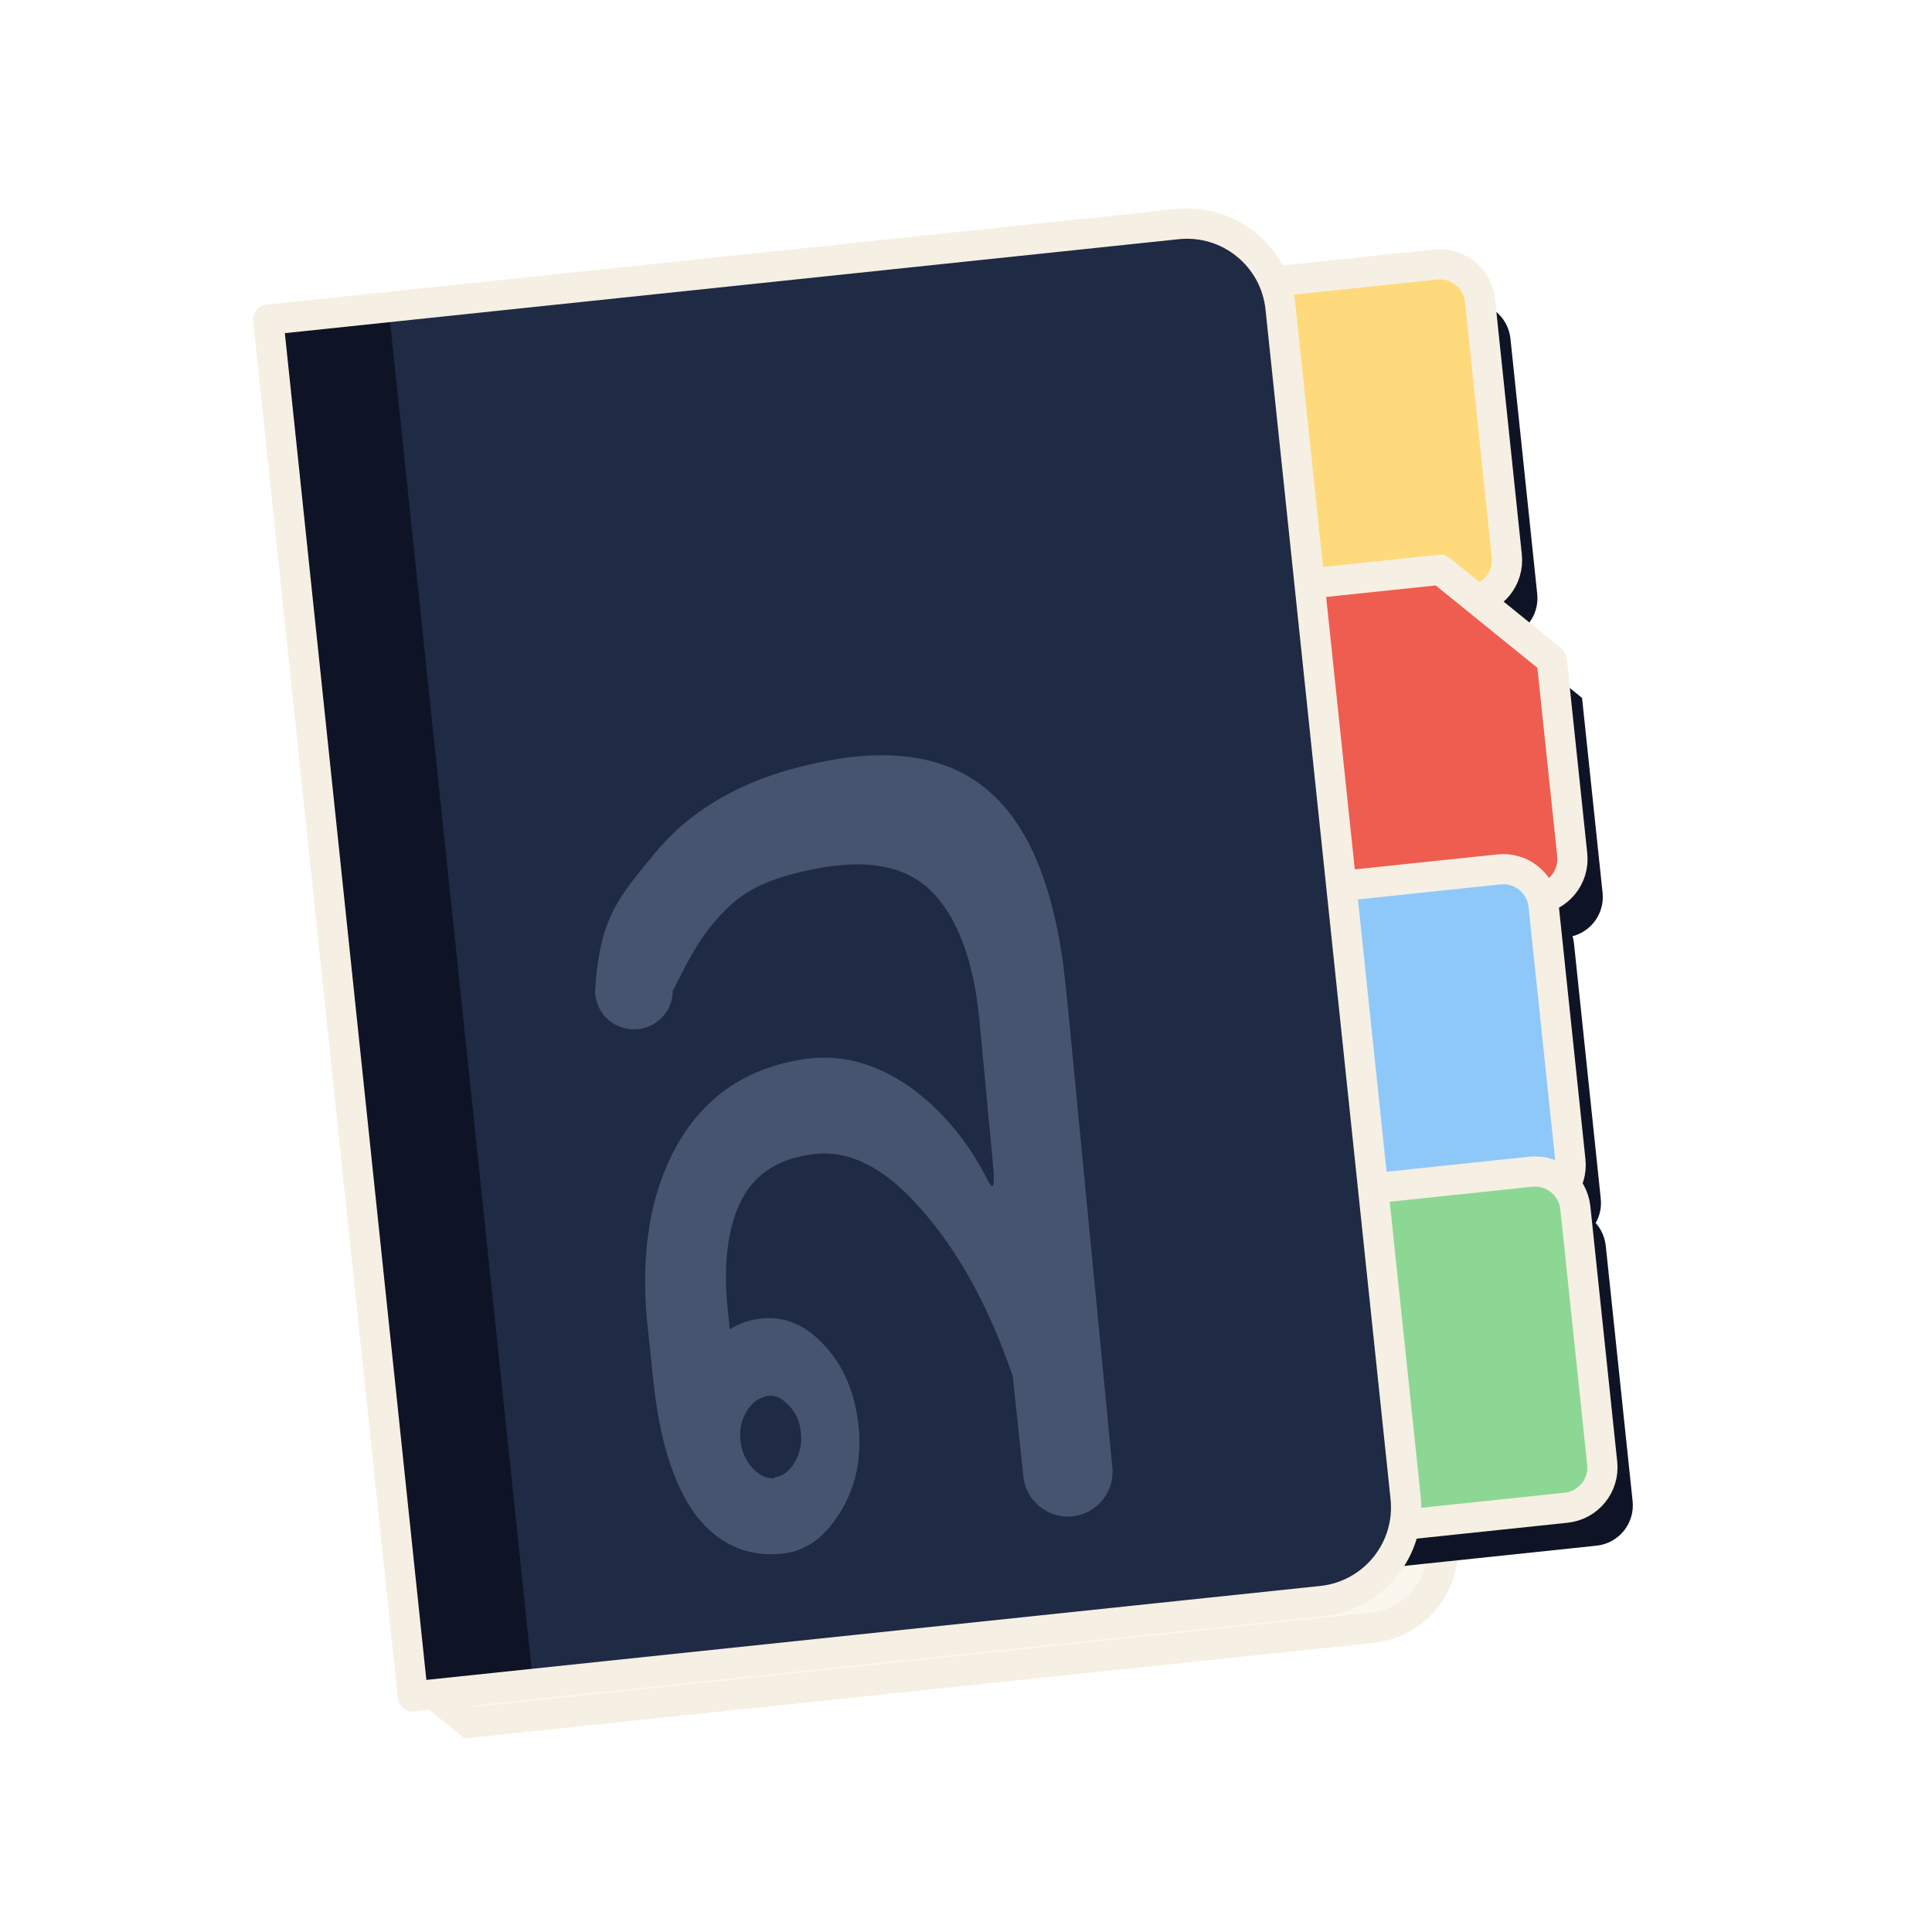
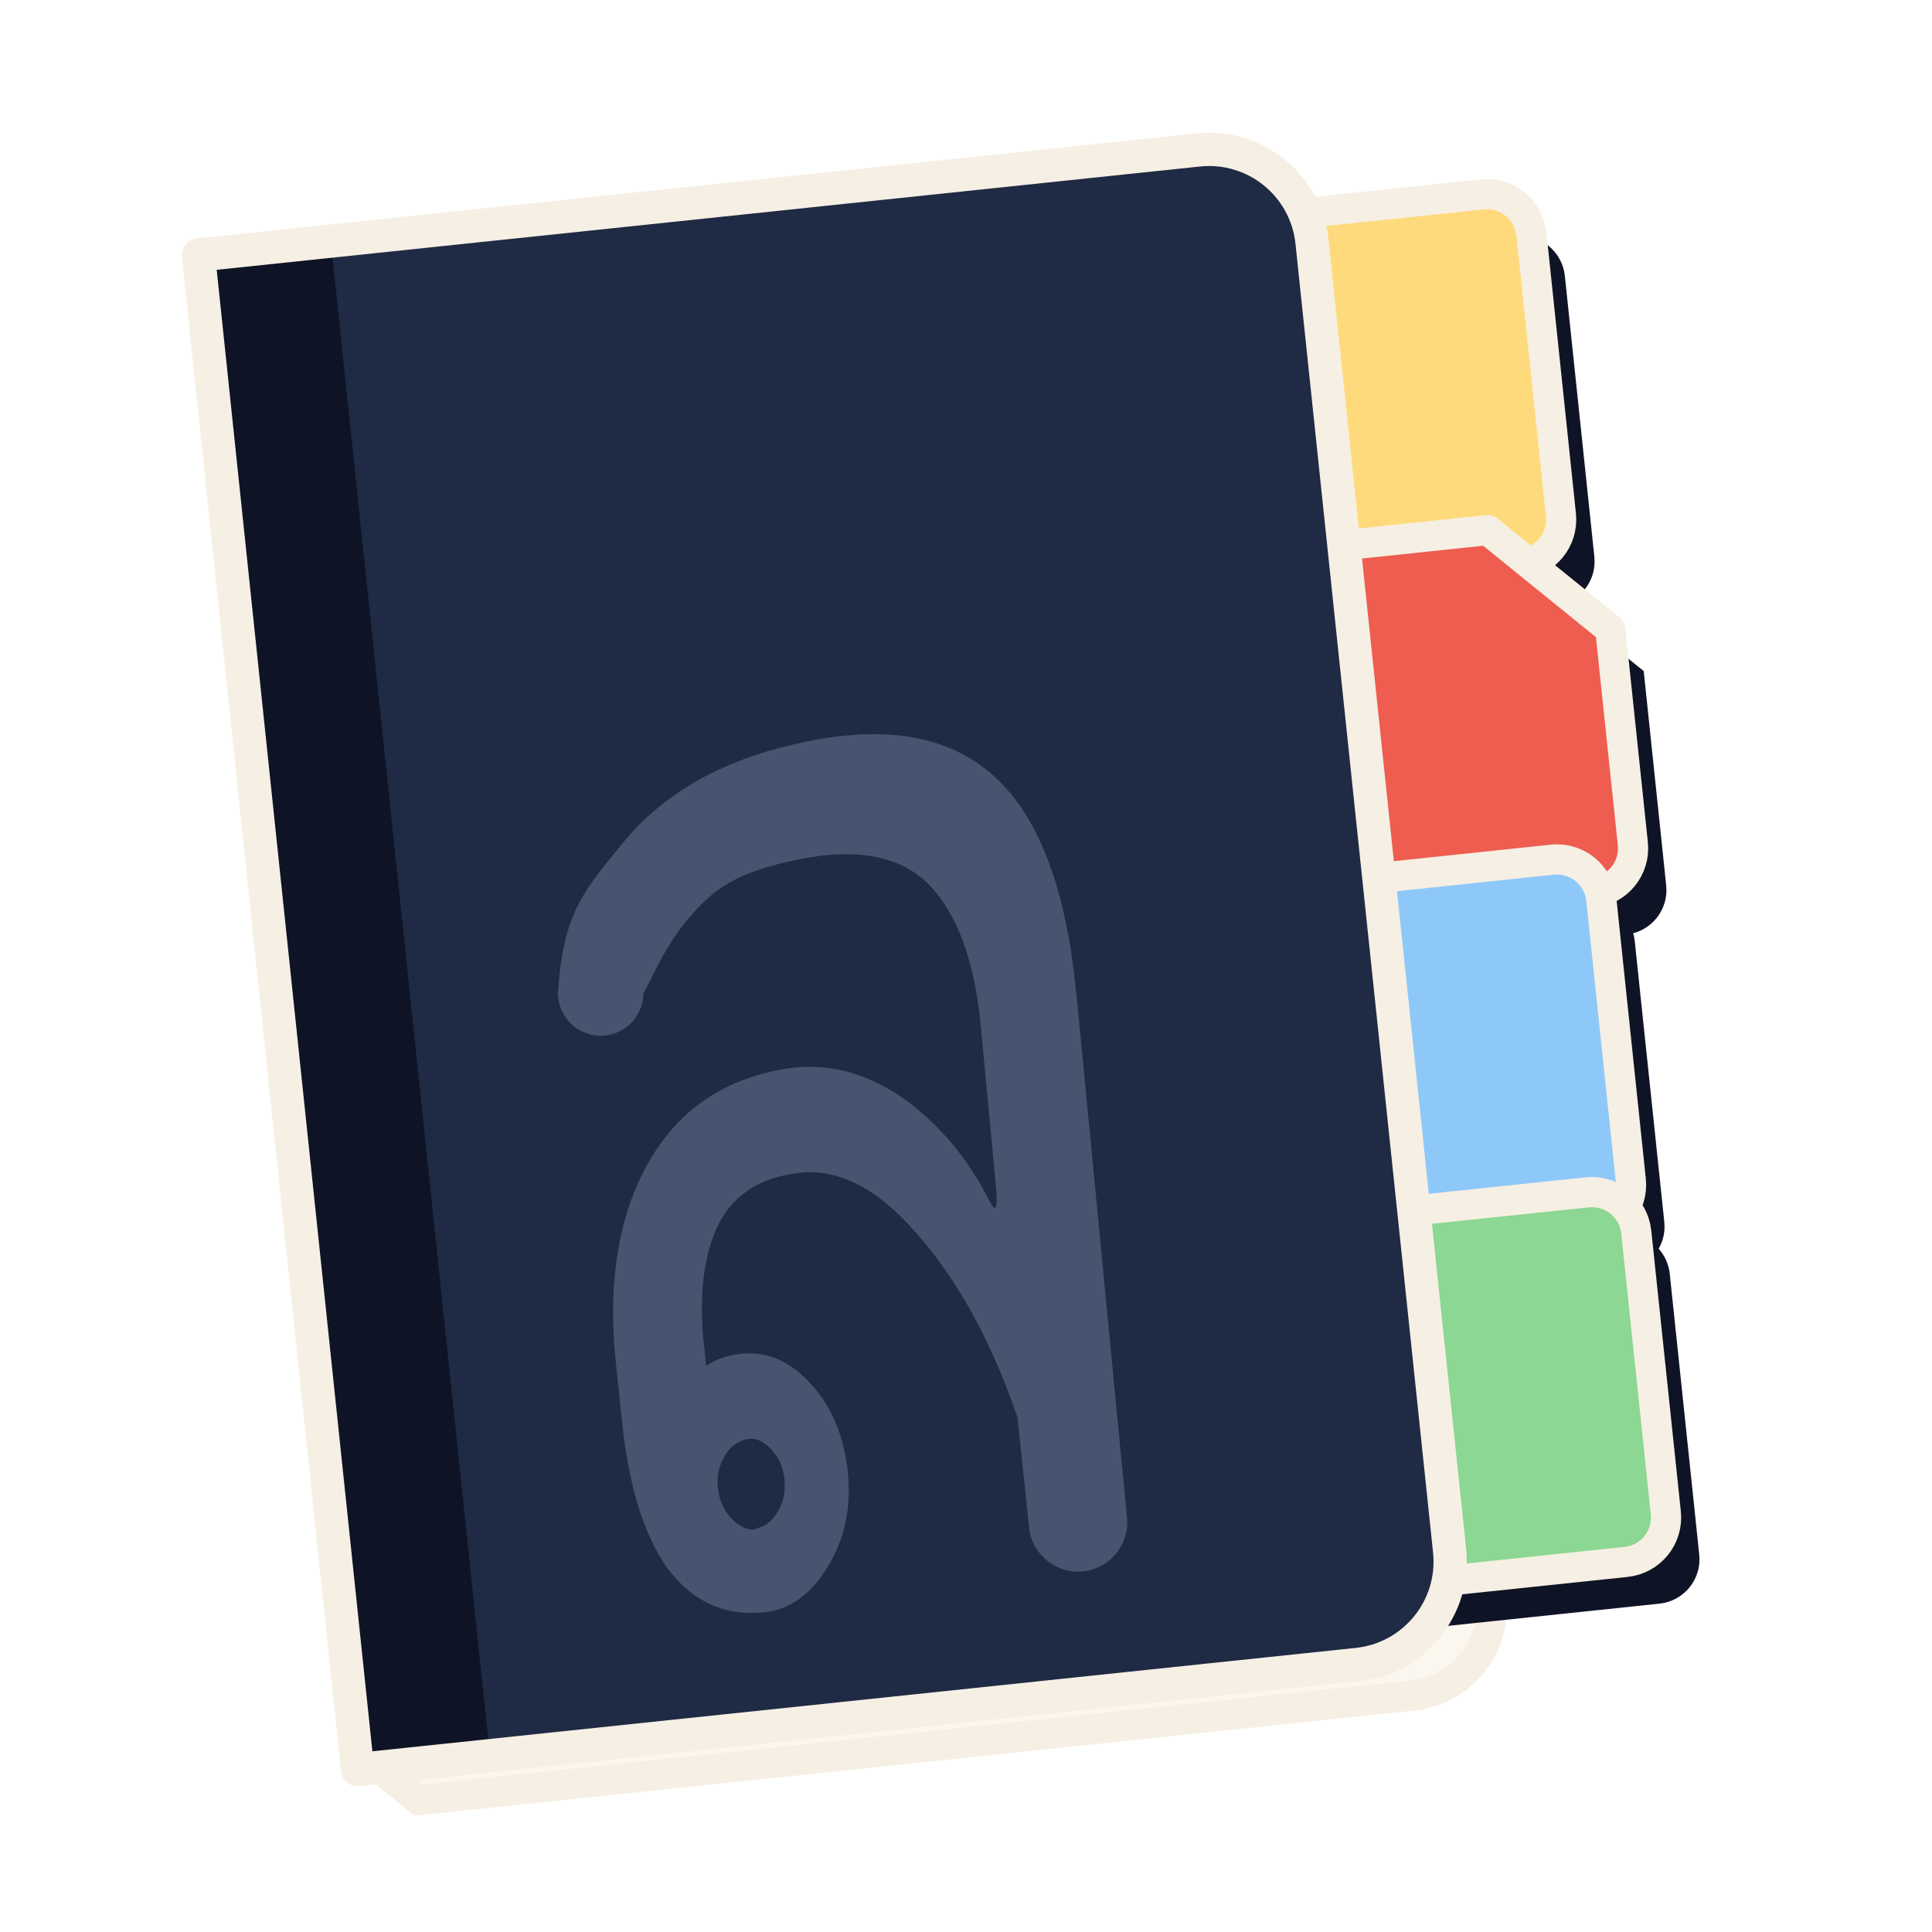
<svg xmlns="http://www.w3.org/2000/svg" viewBox="0 0 256 256">
  <defs>
    <clipPath id="fieldworks-lite-small-reversed-bkdark">
-       <path d="M35.54,42.36 L155.98,29.7 A12.47,12.47 0 0 1 165.13,32.41 L171.98,37.96 A12.47,12.47 0 0 1 176.54,46.34 L193.1,203.98 A12.47,12.47 0 0 1 182.01,217.68 L61.56,230.34 L54.71,224.8 Z" />
+       <path d="M26.29,33.79 L158.78,19.87 A13.71,13.71 0 0 1 168.84,22.85 L176.38,28.95 A13.71,13.71 0 0 1 181.39,38.18 L199.61,211.58 A13.71,13.71 0 0 1 187.41,226.65 L54.92,240.58 L47.38,234.48 Z" />
    </clipPath>
  </defs>
  <defs>
    <clipPath id="fieldworks-lite-small-reversed-cth23p">
-       <path d="M35.54,42.36 L155.98,29.7 A12.47,12.47 0 0 1 169.68,40.79 L186.25,198.43 A12.47,12.47 0 0 1 175.16,212.14 L54.71,224.8 L35.54,42.36 Z" />
+       <path d="M26.29,33.79 L158.78,19.87 A13.71,13.71 0 0 1 173.85,32.07 L192.08,205.48 A13.71,13.71 0 0 1 179.87,220.55 L47.38,234.48 L26.29,33.79 Z" />
    </clipPath>
  </defs>
-   <path fill="#FBF7EE" d="M165.13,32.41 L171.98,37.96 A12.47,12.47 0 0 1 176.54,46.34 L193.1,203.98 A12.47,12.47 0 0 1 182.01,217.68 L61.56,230.34 L54.71,224.8 L175.16,212.14 A12.47,12.47 0 0 0 186.25,198.43 L169.68,40.79 A12.47,12.47 0 0 0 165.13,32.41 Z" />
+   <path fill="#FBF7EE" d="M168.84,22.85 L176.38,28.95 A13.71,13.71 0 0 1 181.39,38.18 L199.61,211.58 A13.71,13.71 0 0 1 187.41,226.65 L54.92,240.58 L47.38,234.48 L179.87,220.55 A13.71,13.71 0 0 0 192.08,205.48 L173.85,32.07 A13.71,13.71 0 0 0 168.84,22.85 Z" />
  <g clip-path="url(#fieldworks-lite-small-reversed-bkdark)">
-     <path fill="none" stroke="#F6EFE3" stroke-width="8" stroke-linejoin="round" d="M165.13,32.41 L171.98,37.96 A12.47,12.47 0 0 1 176.54,46.34 L193.1,203.98 A12.47,12.47 0 0 1 182.01,217.68 L61.56,230.34" />
-     <path stroke="#F6EFE3" stroke-width="8" d="M61.56,230.34 L54.71,224.8" />
+     <path fill="none" stroke="#F6EFE3" stroke-width="8" stroke-linejoin="round" d="M168.84,22.85 L176.38,28.95 A13.71,13.71 0 0 1 181.39,38.18 L199.61,211.58 A13.71,13.71 0 0 1 187.41,226.65 L54.92,240.58" />
+     <path stroke="#F6EFE3" stroke-width="8" d="M54.92,240.58 L47.38,234.48" />
  </g>
-   <path fill="#0e1425" d="M160.39,43.64 L194.23,40.09 A5.37,5.37 0 0 1 200.14,44.86 L203.69,78.7 A5.37,5.37 0 0 1 198.91,84.61 L165.07,88.16 A5.37,5.37 0 0 1 159.17,83.38 L155.61,49.54 A5.37,5.37 0 0 1 160.39,43.64 Z" />
-   <path fill="#ffda7c" stroke="#F6EFE3" stroke-width="4" stroke-linejoin="round" d="M156.36,38.61 L190.2,35.06 A5.37,5.37 0 0 1 196.11,39.83 L199.66,73.67 A5.37,5.37 0 0 1 194.88,79.58 L161.04,83.13 A5.37,5.37 0 0 1 155.14,78.35 L151.59,44.51 A5.37,5.37 0 0 1 156.36,38.61 Z" />
-   <path fill="#0e1425" d="M169.05,83.24 L194.88,80.53 L209.63,92.48 L212.35,118.3 A5.37,5.37 0 0 1 207.57,124.2 L173.73,127.76 A5.37,5.37 0 0 1 167.83,122.98 L164.27,89.14 A5.37,5.37 0 0 1 169.05,83.24 Z" />
-   <path fill="#EE5D50" stroke="#F6EFE3" stroke-width="4" stroke-linejoin="round" d="M165.03,78.21 L190.85,75.5 L205.61,87.45 L208.33,113.27 A5.37,5.37 0 0 1 203.55,119.17 L169.71,122.73 A5.37,5.37 0 0 1 163.81,117.95 L160.25,84.11 A5.37,5.37 0 0 1 165.03,78.21 Z" />
-   <path fill="#0e1425" d="M168.82,123.77 L202.66,120.22 A5.37,5.37 0 0 1 208.56,125 L212.11,158.83 A5.37,5.37 0 0 1 207.33,164.74 L173.5,168.29 A5.37,5.37 0 0 1 167.59,163.51 L164.04,129.67 A5.37,5.37 0 0 1 168.82,123.77 Z" />
-   <path fill="#8ec8f9" stroke="#F6EFE3" stroke-width="4" stroke-linejoin="round" d="M164.79,118.75 L198.63,115.2 A5.37,5.37 0 0 1 204.53,119.97 L208.09,153.81 A5.37,5.37 0 0 1 203.31,159.72 L169.47,163.27 A5.37,5.37 0 0 1 163.56,158.49 L160.01,124.65 A5.37,5.37 0 0 1 164.79,118.75 Z" />
-   <path fill="#0e1425" d="M173.03,163.85 L206.87,160.29 A5.37,5.37 0 0 1 212.77,165.07 L216.33,198.91 A5.37,5.37 0 0 1 211.55,204.81 L177.71,208.37 A5.37,5.37 0 0 1 171.81,203.59 L168.25,169.75 A5.37,5.37 0 0 1 173.03,163.85 Z" />
-   <path fill="#8cd793" stroke="#F6EFE3" stroke-width="4" stroke-linejoin="round" d="M169,158.82 L202.84,155.26 A5.37,5.37 0 0 1 208.74,160.04 L212.3,193.88 A5.37,5.37 0 0 1 207.52,199.78 L173.68,203.34 A5.37,5.37 0 0 1 167.78,198.56 L164.22,164.72 A5.37,5.37 0 0 1 169,158.82 Z" />
-   <path fill="#1f2a44" d="M35.54,42.36 L155.98,29.7 A12.47,12.47 0 0 1 169.68,40.79 L186.25,198.43 A12.47,12.47 0 0 1 175.16,212.14 L54.71,224.8 Z" />
-   <path fill="#0e1425" d="M35.54,42.36 L51.48,40.68 L70.65,223.12 L54.71,224.8 Z" />
+   <path fill="#0e1425" d="M163.63,35.21 L200.86,31.29 A5.91,5.91 0 0 1 207.35,36.55 L211.26,73.77 A5.91,5.91 0 0 1 206,80.27 L168.78,84.18 A5.91,5.91 0 0 1 162.29,78.92 L158.38,41.7 A5.91,5.91 0 0 1 163.63,35.21 Z" />
+   <path fill="#ffda7c" stroke="#F6EFE3" stroke-width="4" stroke-linejoin="round" d="M159.2,29.67 L196.42,25.76 A5.91,5.91 0 0 1 202.92,31.02 L206.83,68.24 A5.91,5.91 0 0 1 201.57,74.73 L164.35,78.65 A5.91,5.91 0 0 1 157.86,73.39 L153.94,36.17 A5.91,5.91 0 0 1 159.2,29.67 Z" />
+   <path fill="#0e1425" d="M173.16,78.76 L201.56,75.78 L217.8,88.92 L220.78,117.33 A5.91,5.91 0 0 1 215.53,123.82 L178.3,127.74 A5.91,5.91 0 0 1 171.81,122.48 L167.9,85.26 A5.91,5.91 0 0 1 173.16,78.76 Z" />
+   <path fill="#EE5D50" stroke="#F6EFE3" stroke-width="4" stroke-linejoin="round" d="M168.73,73.23 L197.14,70.24 L213.37,83.39 L216.36,111.8 A5.91,5.91 0 0 1 211.1,118.29 L173.88,122.2 A5.91,5.91 0 0 1 167.39,116.95 L163.48,79.72 A5.91,5.91 0 0 1 168.73,73.23 Z" />
+   <path fill="#0e1425" d="M172.9,123.35 L210.12,119.44 A5.91,5.91 0 0 1 216.61,124.69 L220.53,161.92 A5.91,5.91 0 0 1 215.27,168.41 L178.04,172.32 A5.91,5.91 0 0 1 171.55,167.07 L167.64,129.84 A5.91,5.91 0 0 1 172.9,123.35 Z" />
+   <path fill="#8ec8f9" stroke="#F6EFE3" stroke-width="4" stroke-linejoin="round" d="M168.47,117.83 L205.69,113.91 A5.91,5.91 0 0 1 212.18,119.17 L216.09,156.4 A5.91,5.91 0 0 1 210.84,162.89 L173.61,166.8 A5.91,5.91 0 0 1 167.12,161.54 L163.21,124.32 A5.91,5.91 0 0 1 168.47,117.83 Z" />
+   <path fill="#0e1425" d="M177.53,167.43 L214.75,163.52 A5.91,5.91 0 0 1 221.25,168.78 L225.16,206 A5.91,5.91 0 0 1 219.9,212.49 L182.68,216.4 A5.91,5.91 0 0 1 176.19,211.15 L172.27,173.92 A5.91,5.91 0 0 1 177.53,167.43 Z" />
+   <path fill="#8cd793" stroke="#F6EFE3" stroke-width="4" stroke-linejoin="round" d="M173.1,161.9 L210.32,157.99 A5.91,5.91 0 0 1 216.81,163.24 L220.73,200.47 A5.91,5.91 0 0 1 215.47,206.96 L178.25,210.87 A5.91,5.91 0 0 1 171.75,205.61 L167.84,168.39 A5.91,5.91 0 0 1 173.1,161.9 Z" />
+   <path fill="#1f2a44" d="M26.29,33.79 L158.78,19.87 A13.71,13.71 0 0 1 173.85,32.07 L192.08,205.48 A13.71,13.71 0 0 1 179.87,220.55 L47.38,234.48 Z" />
+   <path fill="#0e1425" d="M26.29,33.79 L43.83,31.95 L64.92,232.63 L47.38,234.48 Z" />
  <g clip-path="url(#fieldworks-lite-small-reversed-cth23p)">
-     <path fill="#475470" d="M147.39,194.4 C147.73,197.66 145.37,200.57 142.11,200.92 C138.86,201.26 135.94,198.89 135.6,195.64 L134.2,182.37 C131.08,173.24 127.05,165.84 121.97,160.13 C117.04,154.46 112.06,152.12 107.14,153.03 C102.87,153.67 99.84,155.78 98.17,159.16 C96.49,162.55 95.78,167.44 96.42,173.47 L96.7,176.15 C97.97,175.33 99.28,174.9 100.62,174.75 C103.69,174.32 106.65,175.4 109.25,178.29 C111.84,181.04 113.31,184.67 113.76,188.95 C114.21,193.24 113.39,197.07 111.31,200.43 C109.22,203.79 106.7,205.57 103.62,205.87 C98.92,206.34 95.08,204.55 92.09,200.63 C89.23,196.62 87.4,190.8 86.58,183.02 L85.72,174.85 C84.89,165.66 86.25,157.9 89.67,151.81 C93.21,145.5 98.63,141.68 106.08,140.41 C111.14,139.55 115.88,140.76 120.55,144.02 C124.54,146.89 127.94,150.77 130.64,155.92 C131.11,156.83 131.99,158.76 131.59,154.47 L129.74,134.74 C128.98,127.51 127.03,121.9 123.68,118.36 C120.33,114.81 115.06,113.66 107.63,115.2 C100.21,116.74 97.58,118.75 94.56,122.28 C91.55,125.82 89.73,130.44 89.15,131.26 C89.14,134.1 86.83,136.41 83.99,136.4 C81.14,136.39 78.84,134.08 78.85,131.24 C79.46,121.54 82.01,118.86 86.81,113.01 C91.62,107.16 98.77,103.08 108.18,101.1 C118.12,98.93 125.84,100.2 131.22,105 C135.96,109.17 139.12,116.29 140.69,126.44 C140.95,128.09 141.33,131.63 141.74,135.93 L147.39,194.4 Z M102.69,195.73 C103.76,195.61 104.63,194.9 105.32,193.73 C106.01,192.57 106.28,191.25 106.12,189.77 C105.97,188.3 105.45,187.21 104.53,186.23 C103.62,185.25 102.62,184.76 101.56,185.01 C100.5,185.27 99.62,185.85 98.93,187.02 C98.23,188.18 97.97,189.5 98.11,190.84 C98.26,192.31 98.8,193.54 99.71,194.52 C100.63,195.5 101.63,195.99 102.7,195.87 Z" />
+     <path fill="#475470" d="M149.33,201.04 C149.7,204.63 147.11,207.83 143.52,208.21 C139.94,208.59 136.73,205.98 136.36,202.4 L134.82,187.81 C131.38,177.77 126.95,169.63 121.37,163.34 C115.95,157.11 110.46,154.54 105.05,155.54 C100.36,156.23 97.03,158.56 95.18,162.28 C93.34,166 92.56,171.39 93.26,178.02 L93.57,180.97 C94.96,180.06 96.41,179.59 97.88,179.42 C101.26,178.96 104.51,180.14 107.38,183.32 C110.23,186.34 111.84,190.33 112.34,195.05 C112.83,199.77 111.93,203.97 109.64,207.67 C107.35,211.37 104.57,213.33 101.18,213.65 C96.02,214.18 91.79,212.21 88.5,207.89 C85.36,203.48 83.34,197.08 82.44,188.53 L81.5,179.54 C80.58,169.42 82.07,160.89 85.84,154.19 C89.73,147.25 95.69,143.05 103.89,141.65 C109.46,140.7 114.66,142.04 119.81,145.62 C124.19,148.78 127.94,153.05 130.9,158.71 C131.42,159.71 132.39,161.84 131.95,157.11 L129.91,135.42 C129.08,127.46 126.94,121.29 123.25,117.39 C119.56,113.5 113.76,112.23 105.6,113.92 C97.43,115.62 94.53,117.82 91.22,121.71 C87.9,125.6 85.9,130.69 85.26,131.59 C85.25,134.71 82.72,137.25 79.58,137.24 C76.45,137.23 73.92,134.69 73.94,131.56 C74.6,120.89 77.41,117.95 82.69,111.51 C87.98,105.08 95.85,100.59 106.2,98.41 C117.13,96.02 125.62,97.42 131.54,102.7 C136.76,107.29 140.24,115.12 141.96,126.28 C142.24,128.1 142.67,132 143.12,136.72 L149.33,201.04 Z M100.15,202.51 C101.33,202.37 102.29,201.59 103.05,200.31 C103.81,199.02 104.11,197.57 103.94,195.95 C103.77,194.33 103.19,193.13 102.19,192.05 C101.18,190.97 100.08,190.43 98.92,190.72 C97.75,191 96.78,191.64 96.02,192.92 C95.26,194.2 94.96,195.65 95.12,197.12 C95.29,198.75 95.88,200.09 96.89,201.17 C97.89,202.25 98.99,202.79 100.17,202.65 Z" />
  </g>
-   <path fill="none" stroke="#F6EFE3" stroke-width="4.01" stroke-linejoin="round" d="M35.54,42.36 L155.98,29.7 A12.47,12.47 0 0 1 169.68,40.79 L186.25,198.43 A12.47,12.47 0 0 1 175.16,212.14 L54.71,224.8 Z" />
+   <path fill="none" stroke="#F6EFE3" stroke-width="4.41" stroke-linejoin="round" d="M26.29,33.79 L158.78,19.87 A13.71,13.71 0 0 1 173.85,32.07 L192.08,205.48 A13.71,13.71 0 0 1 179.87,220.55 L47.38,234.48 Z" />
</svg>
